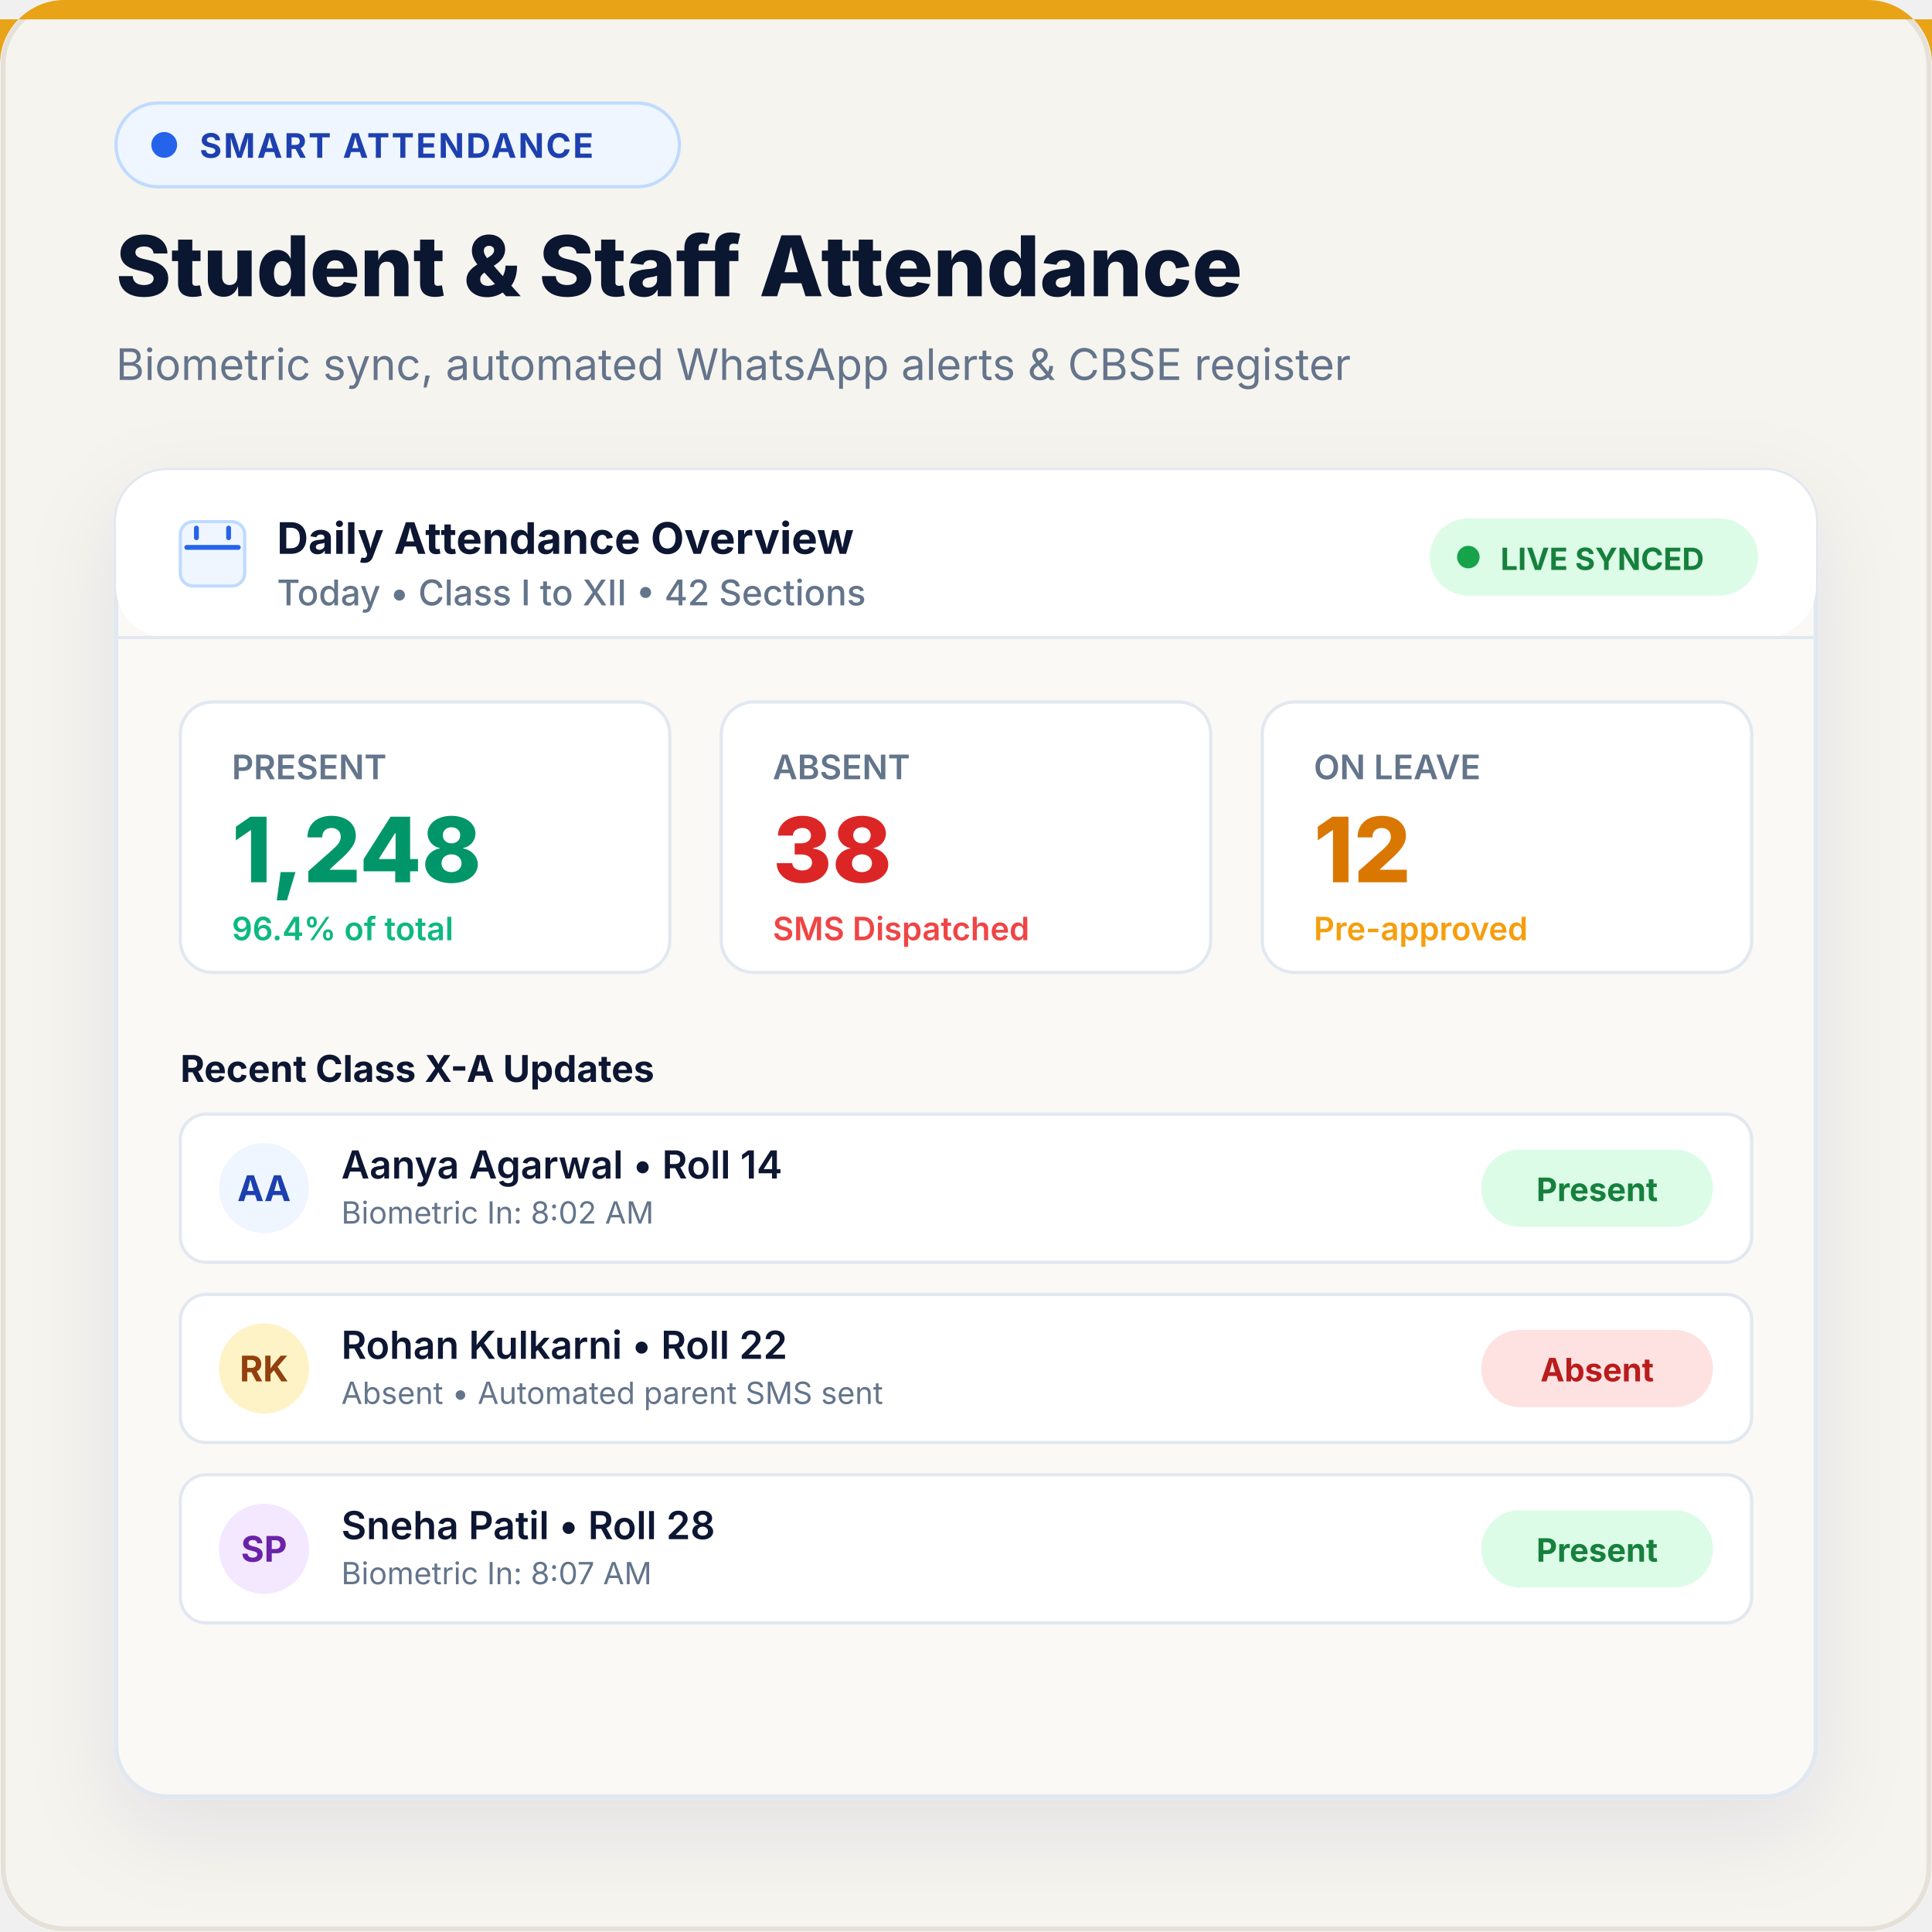
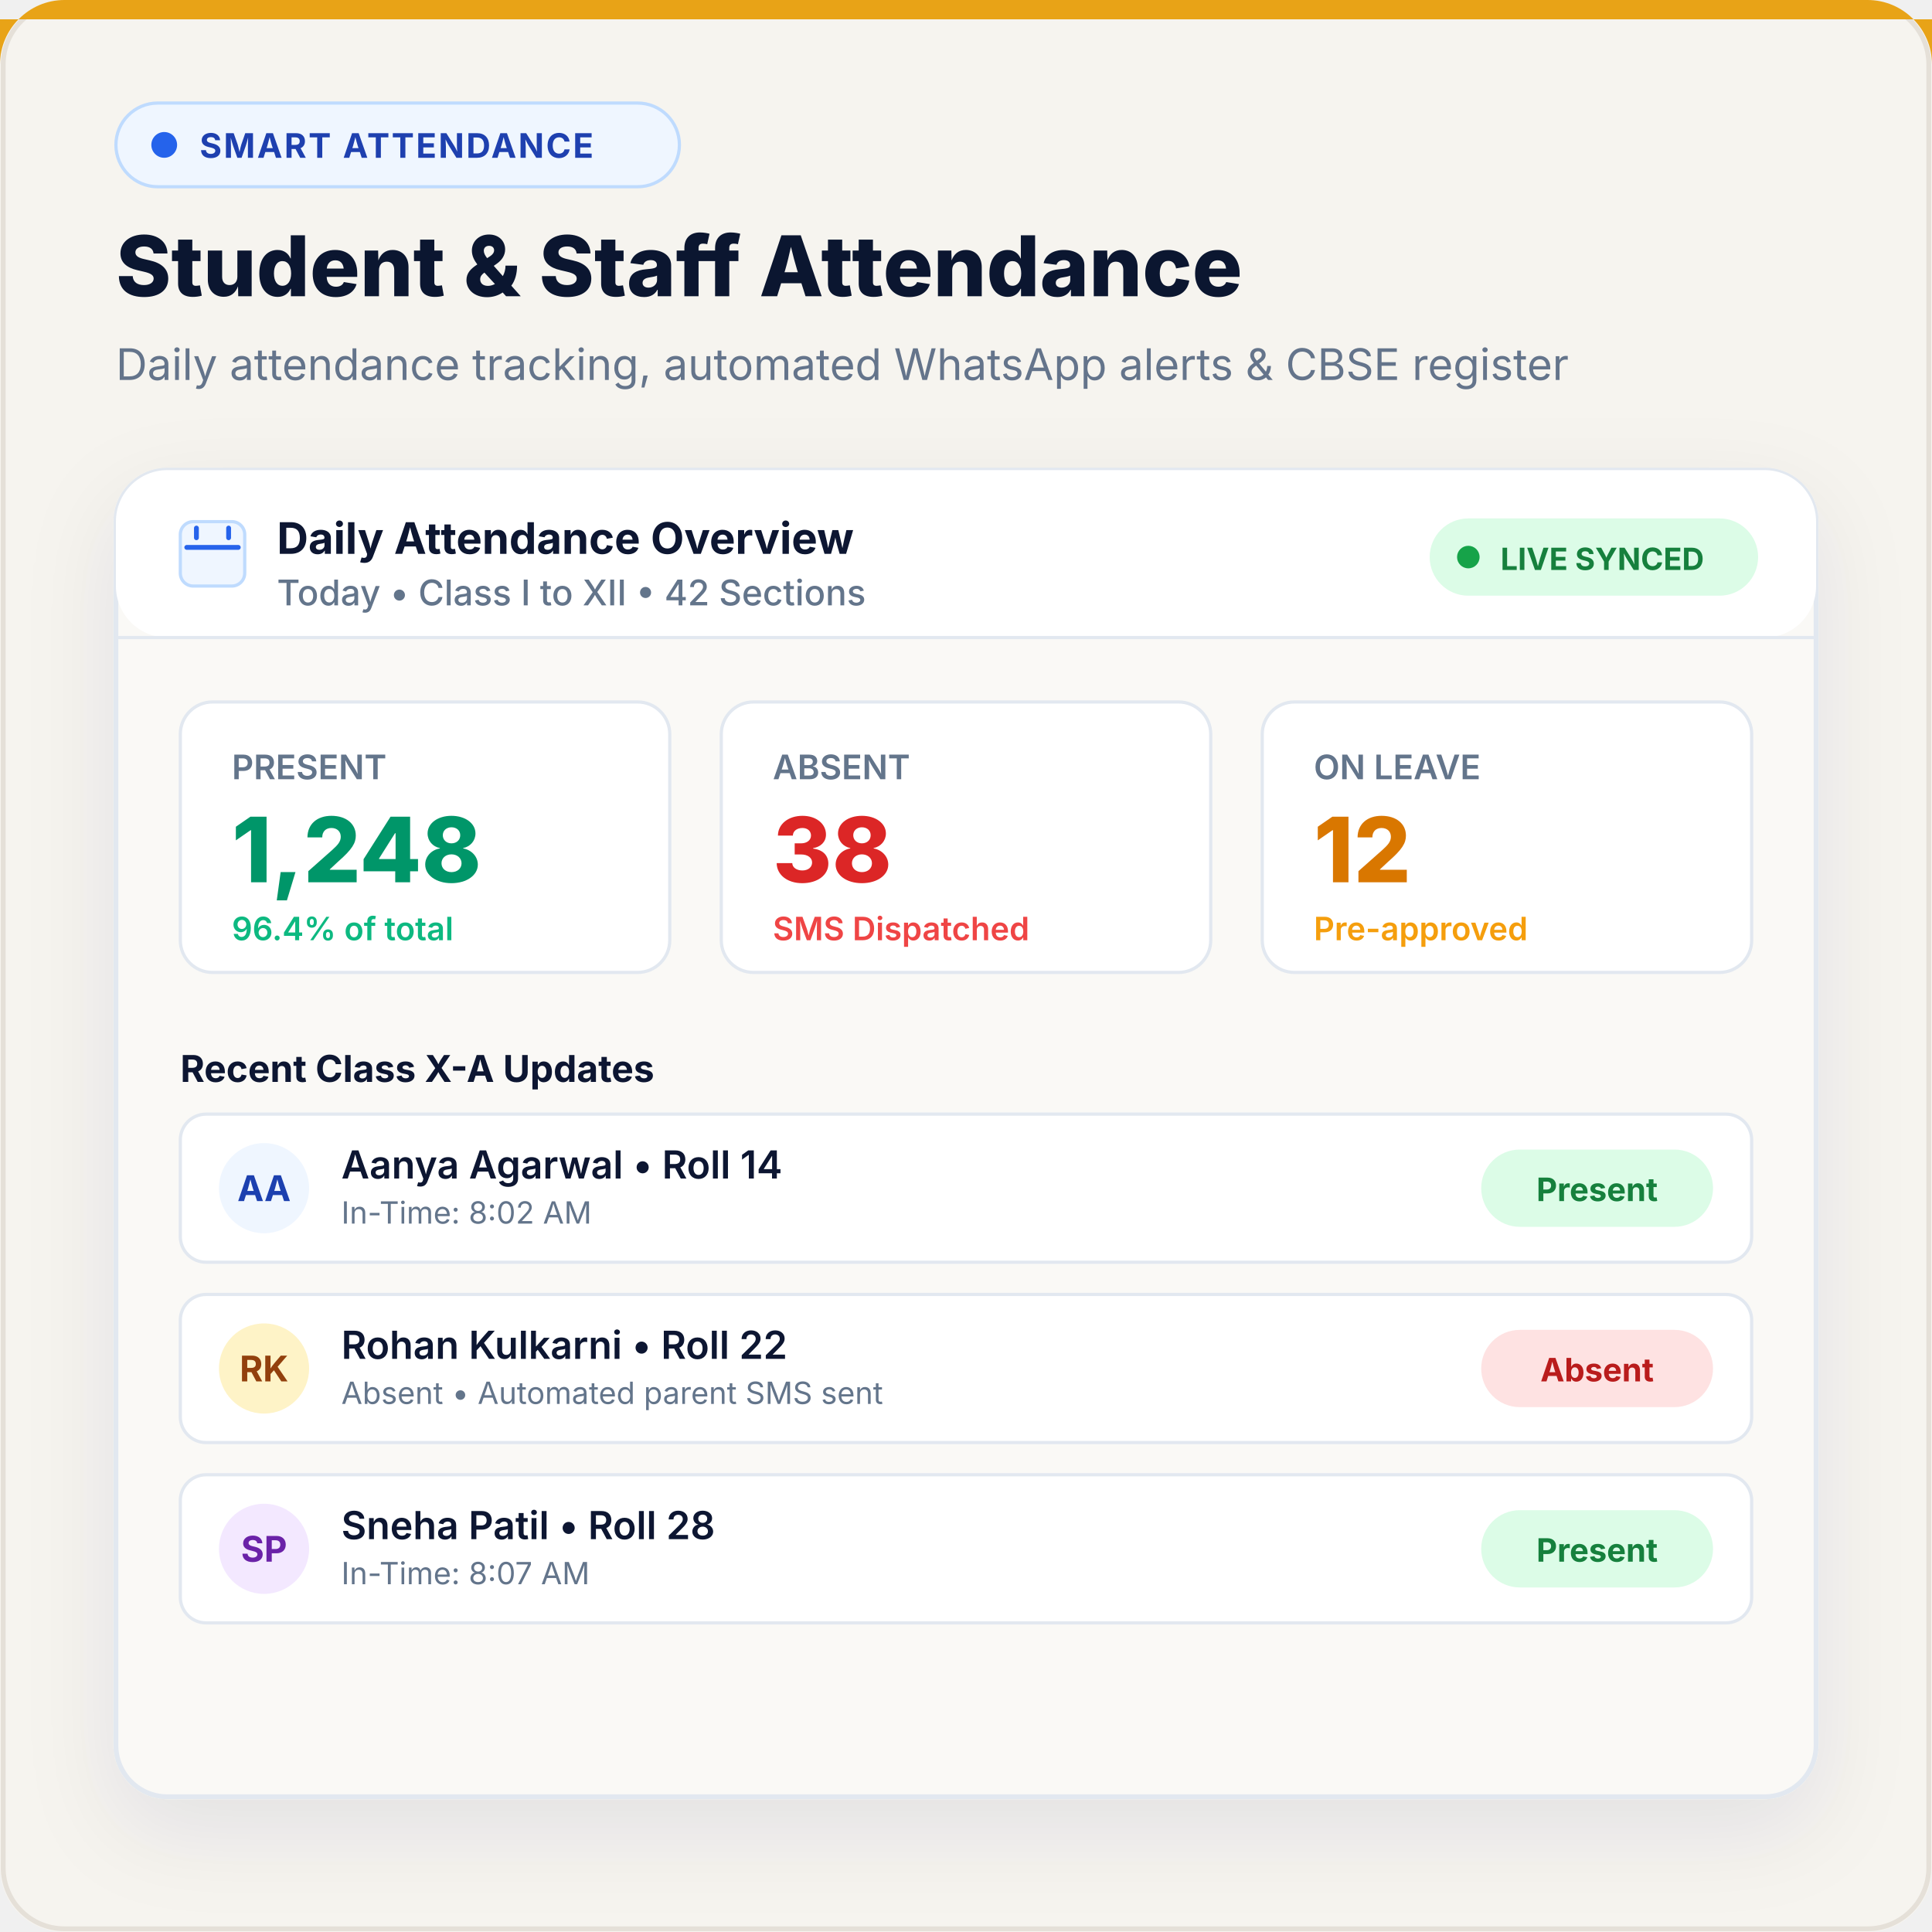
<svg xmlns="http://www.w3.org/2000/svg" viewBox="0 0 600 600" width="600" height="600" fill="none">
  <defs>
    <filter id="cardShadowAdm" x="-10%" y="-10%" width="120%" height="120%">
      <feDropShadow dx="0" dy="10" stdDeviation="14" flood-color="#0A2A5E" flood-opacity="0.08" />
    </filter>
  </defs>
  <rect width="600" height="600" rx="20" fill="#F6F4EF" />
  <rect x="1" y="1" width="598" height="598" rx="19" stroke="#E5E0D8" stroke-width="1.5" />
  <path d="M0 20 C0 9 9 0 20 0 L580 0 C591 0 600 9 600 20 L600 6 L0 6 Z" fill="#E8A317" />
  <g transform="translate(36, 32)">
    <rect width="175" height="26" rx="13" fill="#EFF6FF" stroke="#BFDBFE" />
    <circle cx="15" cy="13" r="4" fill="#2563EB" />
    <text x="26" y="17" font-family="'Inter', -apple-system, sans-serif" font-weight="700" font-size="10.5" fill="#1E40AF" letter-spacing="0.6">SMART ATTENDANCE</text>
    <text x="0" y="60" font-family="'Inter', -apple-system, sans-serif" font-weight="800" font-size="26" fill="#0B1630">Student &amp; Staff Attendance</text>
-     <text x="0" y="86" font-family="'Inter', -apple-system, sans-serif" font-weight="400" font-size="13.5" fill="#64748B">Biometric sync, automated WhatsApp alerts &amp; CBSE register</text>
+     <text x="0" y="86" font-family="'Inter', -apple-system, sans-serif" font-weight="400" font-size="13.5" fill="#64748B">Daily attendance tracking, automated WhatsApp alerts &amp; CBSE register</text>
  </g>
  <g transform="translate(36, 146)" filter="url(#cardShadowAdm)">
    <rect width="528" height="412" rx="16" fill="#FAF9F6" stroke="#E2E8F0" stroke-width="1.5" />
    <rect width="528" height="52" rx="16" fill="#FFFFFF" />
    <line x1="0" y1="52" x2="528" y2="52" stroke="#E2E8F0" stroke-width="1" />
    <g transform="translate(20, 16)">
      <rect width="20" height="20" rx="4" fill="#EFF6FF" stroke="#BFDBFE" />
      <path d="M5 2 v3 M15 2 v3 M2 8 h16" stroke="#2563EB" stroke-width="1.5" stroke-linecap="round" />
    </g>
    <text x="50" y="26" font-family="'Inter', sans-serif" font-size="13.5" font-weight="700" fill="#0B1630">Daily Attendance Overview</text>
    <text x="50" y="42" font-family="'Inter', sans-serif" font-size="11" font-weight="500" fill="#64748B">Today • Class I to XII • 42 Sections</text>
    <rect x="408" y="15" width="102" height="24" rx="12" fill="#DCFCE7" />
    <circle cx="420" cy="27" r="3.5" fill="#16A34A" />
    <text x="430" y="31" font-family="'Inter', sans-serif" font-size="9.5" font-weight="700" fill="#15803D">LIVE SYNCED</text>
    <g transform="translate(20, 72)">
      <rect width="152" height="84" rx="10" fill="#FFFFFF" stroke="#E2E8F0" />
      <text x="16" y="24" font-family="'Inter', sans-serif" font-size="10.5" font-weight="600" fill="#64748B">PRESENT</text>
      <text x="16" y="56" font-family="'Inter', sans-serif" font-size="28" font-weight="800" fill="#059669">1,248</text>
      <text x="16" y="74" font-family="'Inter', sans-serif" font-size="10" font-weight="600" fill="#10B981">96.4% of total</text>
      <rect x="168" width="152" height="84" rx="10" fill="#FFFFFF" stroke="#E2E8F0" />
      <text x="184" y="24" font-family="'Inter', sans-serif" font-size="10.5" font-weight="600" fill="#64748B">ABSENT</text>
      <text x="184" y="56" font-family="'Inter', sans-serif" font-size="28" font-weight="800" fill="#DC2626">38</text>
      <text x="184" y="74" font-family="'Inter', sans-serif" font-size="10" font-weight="600" fill="#EF4444">SMS Dispatched</text>
      <rect x="336" width="152" height="84" rx="10" fill="#FFFFFF" stroke="#E2E8F0" />
      <text x="352" y="24" font-family="'Inter', sans-serif" font-size="10.5" font-weight="600" fill="#64748B">ON LEAVE</text>
      <text x="352" y="56" font-family="'Inter', sans-serif" font-size="28" font-weight="800" fill="#D97706">12</text>
      <text x="352" y="74" font-family="'Inter', sans-serif" font-size="10" font-weight="600" fill="#F59E0B">Pre-approved</text>
    </g>
    <g transform="translate(20, 176)">
      <text x="0" y="14" font-family="'Inter', sans-serif" font-size="11.5" font-weight="700" fill="#0B1630">Recent Class X-A Updates</text>
      <rect y="24" width="488" height="46" rx="8" fill="#FFFFFF" stroke="#E2E8F0" />
      <circle cx="26" cy="47" r="14" fill="#EFF6FF" />
      <text x="26" y="51" font-family="'Inter', sans-serif" font-size="11" font-weight="700" fill="#1E40AF" text-anchor="middle">AA</text>
      <text x="50" y="44" font-family="'Inter', sans-serif" font-size="12" font-weight="600" fill="#0B1630">Aanya Agarwal • Roll 14</text>
-       <text x="50" y="58" font-family="'Inter', sans-serif" font-size="9.5" fill="#64748B">Biometric In: 8:02 AM</text>
+       <text x="50" y="58" font-family="'Inter', sans-serif" font-size="9.5" fill="#64748B">In-Time: 8:02 AM</text>
      <rect x="404" y="35" width="72" height="24" rx="12" fill="#DCFCE7" />
      <text x="440" y="51" font-family="'Inter', sans-serif" font-size="10" font-weight="700" fill="#15803D" text-anchor="middle">Present</text>
      <rect y="80" width="488" height="46" rx="8" fill="#FFFFFF" stroke="#E2E8F0" />
      <circle cx="26" cy="103" r="14" fill="#FEF3C7" />
      <text x="26" y="107" font-family="'Inter', sans-serif" font-size="11" font-weight="700" fill="#92400E" text-anchor="middle">RK</text>
      <text x="50" y="100" font-family="'Inter', sans-serif" font-size="12" font-weight="600" fill="#0B1630">Rohan Kulkarni • Roll 22</text>
      <text x="50" y="114" font-family="'Inter', sans-serif" font-size="9.5" fill="#64748B">Absent • Automated parent SMS sent</text>
      <rect x="404" y="91" width="72" height="24" rx="12" fill="#FEE2E2" />
      <text x="440" y="107" font-family="'Inter', sans-serif" font-size="10" font-weight="700" fill="#B91C1C" text-anchor="middle">Absent</text>
      <rect y="136" width="488" height="46" rx="8" fill="#FFFFFF" stroke="#E2E8F0" />
      <circle cx="26" cy="159" r="14" fill="#F3E8FF" />
      <text x="26" y="163" font-family="'Inter', sans-serif" font-size="11" font-weight="700" fill="#6B21A8" text-anchor="middle">SP</text>
      <text x="50" y="156" font-family="'Inter', sans-serif" font-size="12" font-weight="600" fill="#0B1630">Sneha Patil • Roll 28</text>
-       <text x="50" y="170" font-family="'Inter', sans-serif" font-size="9.5" fill="#64748B">Biometric In: 8:07 AM</text>
+       <text x="50" y="170" font-family="'Inter', sans-serif" font-size="9.5" fill="#64748B">In-Time: 8:07 AM</text>
      <rect x="404" y="147" width="72" height="24" rx="12" fill="#DCFCE7" />
      <text x="440" y="163" font-family="'Inter', sans-serif" font-size="10" font-weight="700" fill="#15803D" text-anchor="middle">Present</text>
    </g>
  </g>
</svg>
